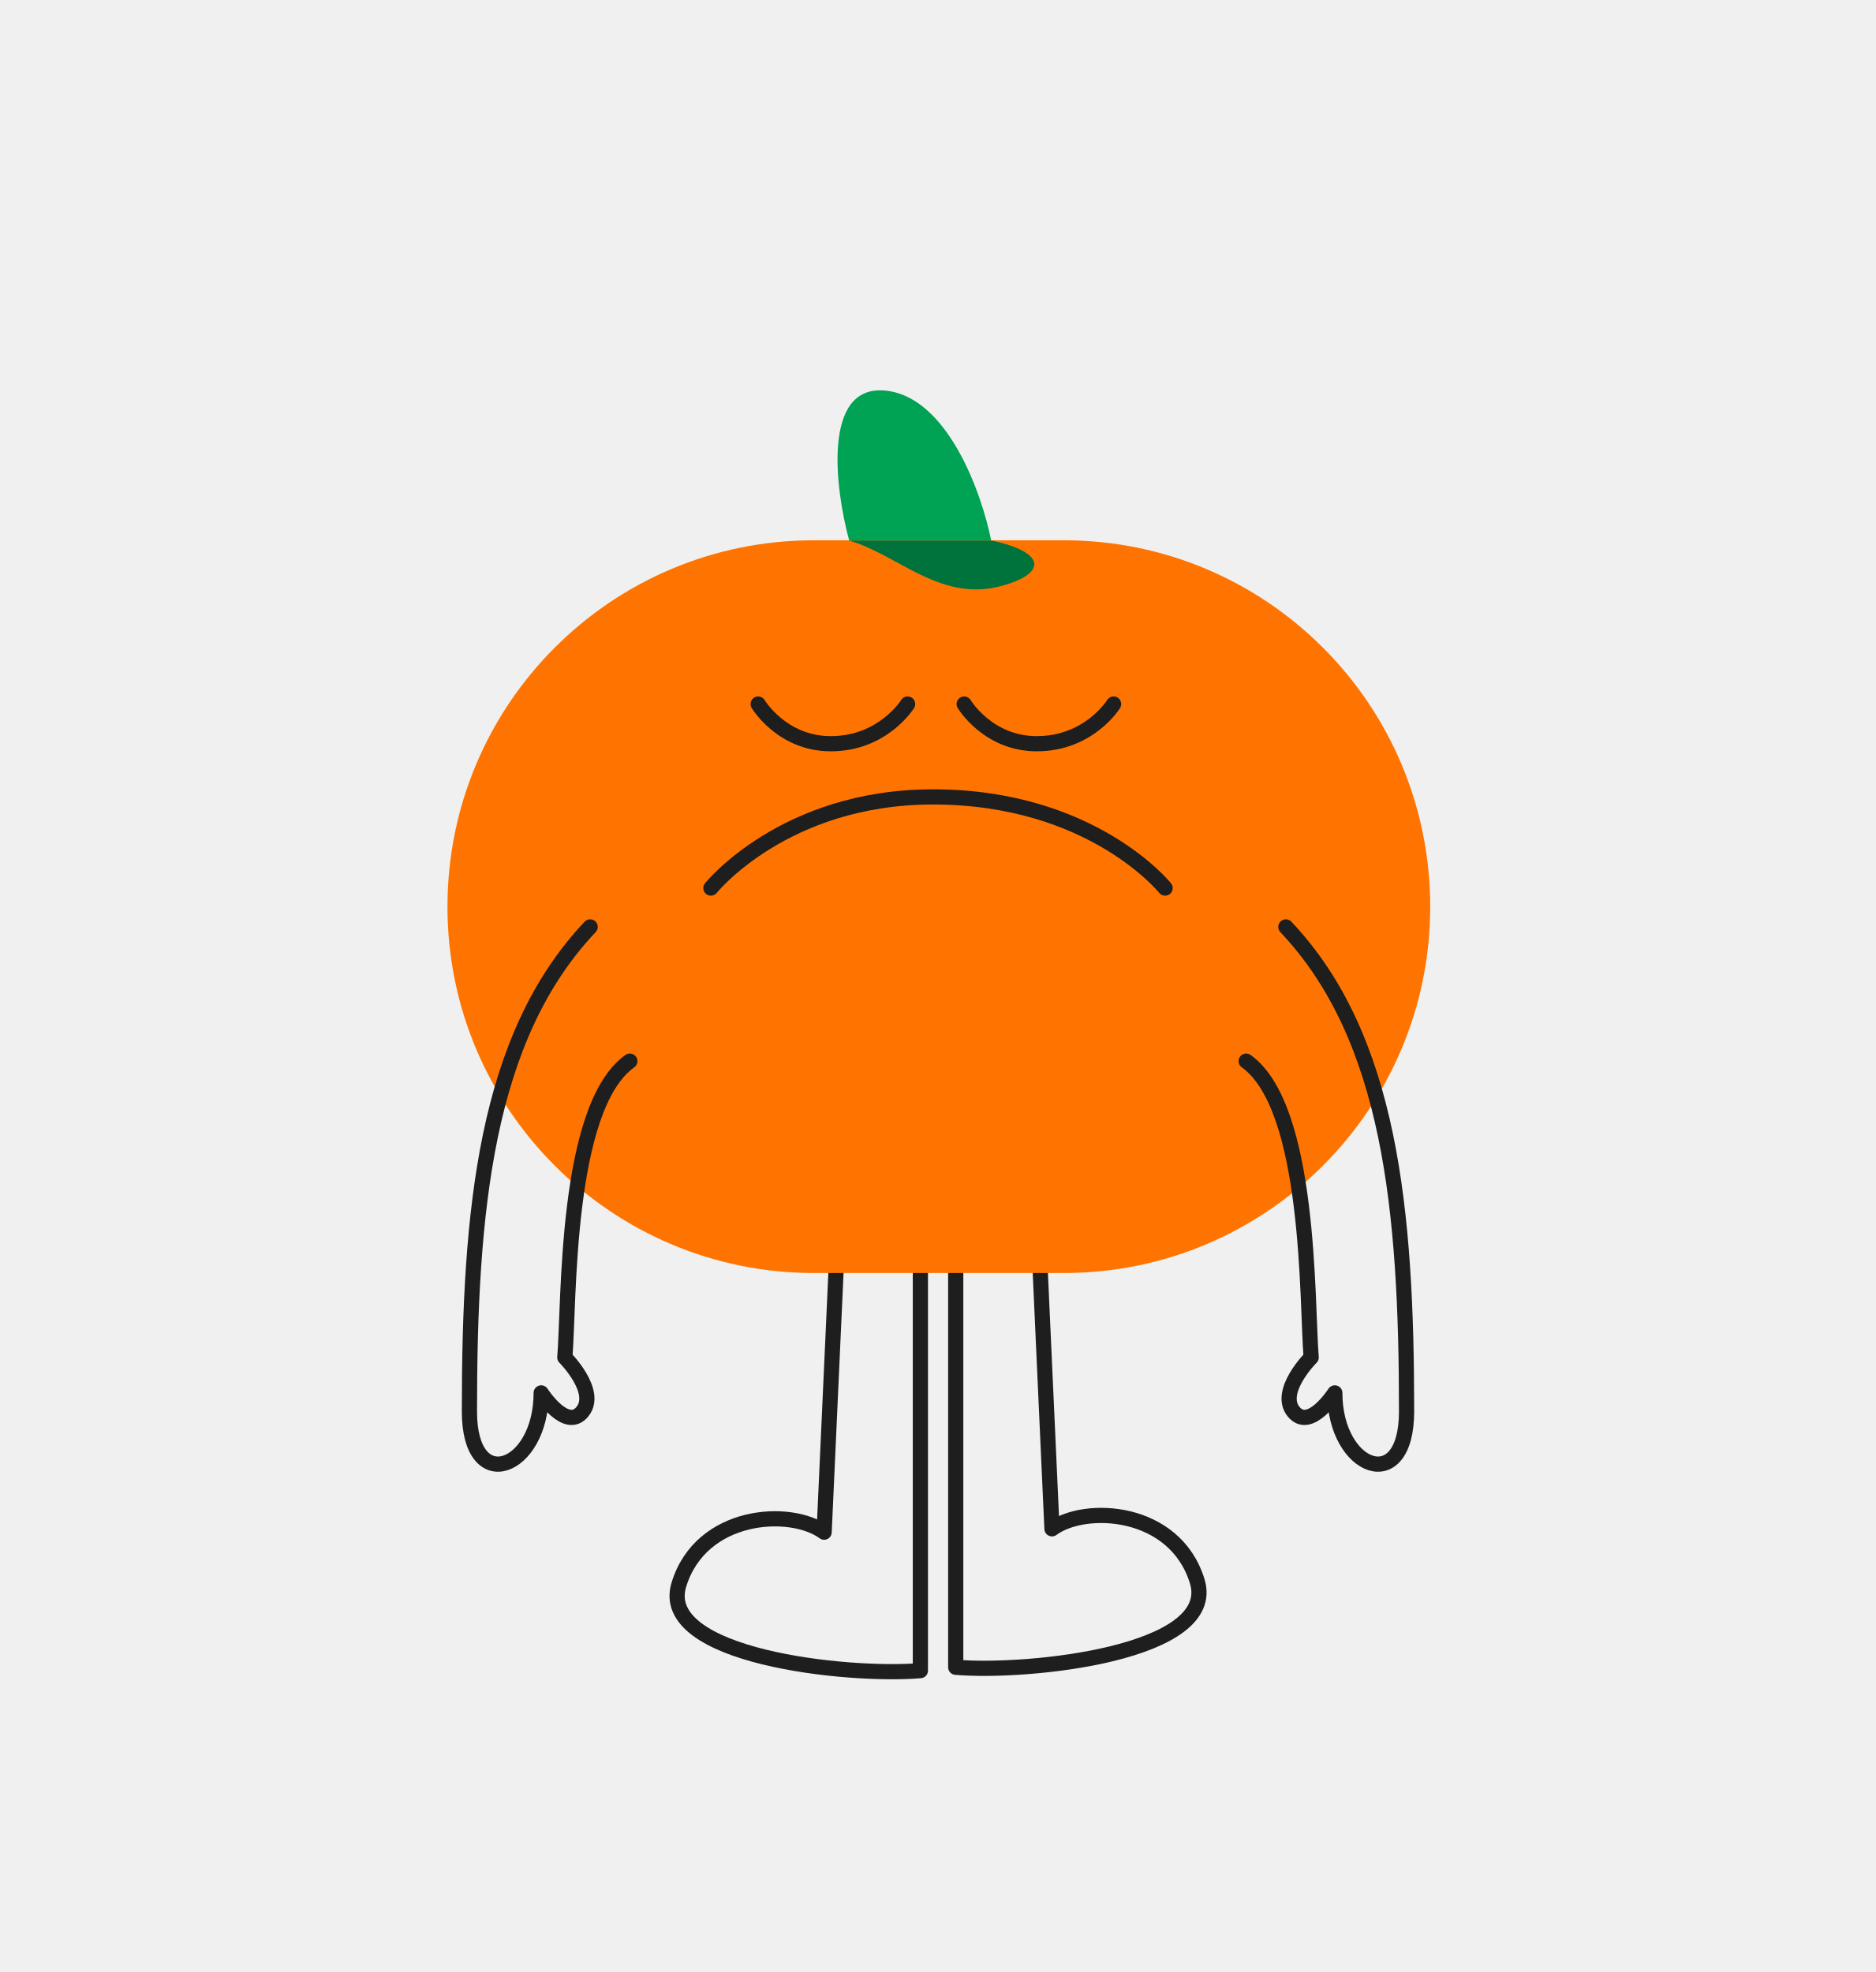
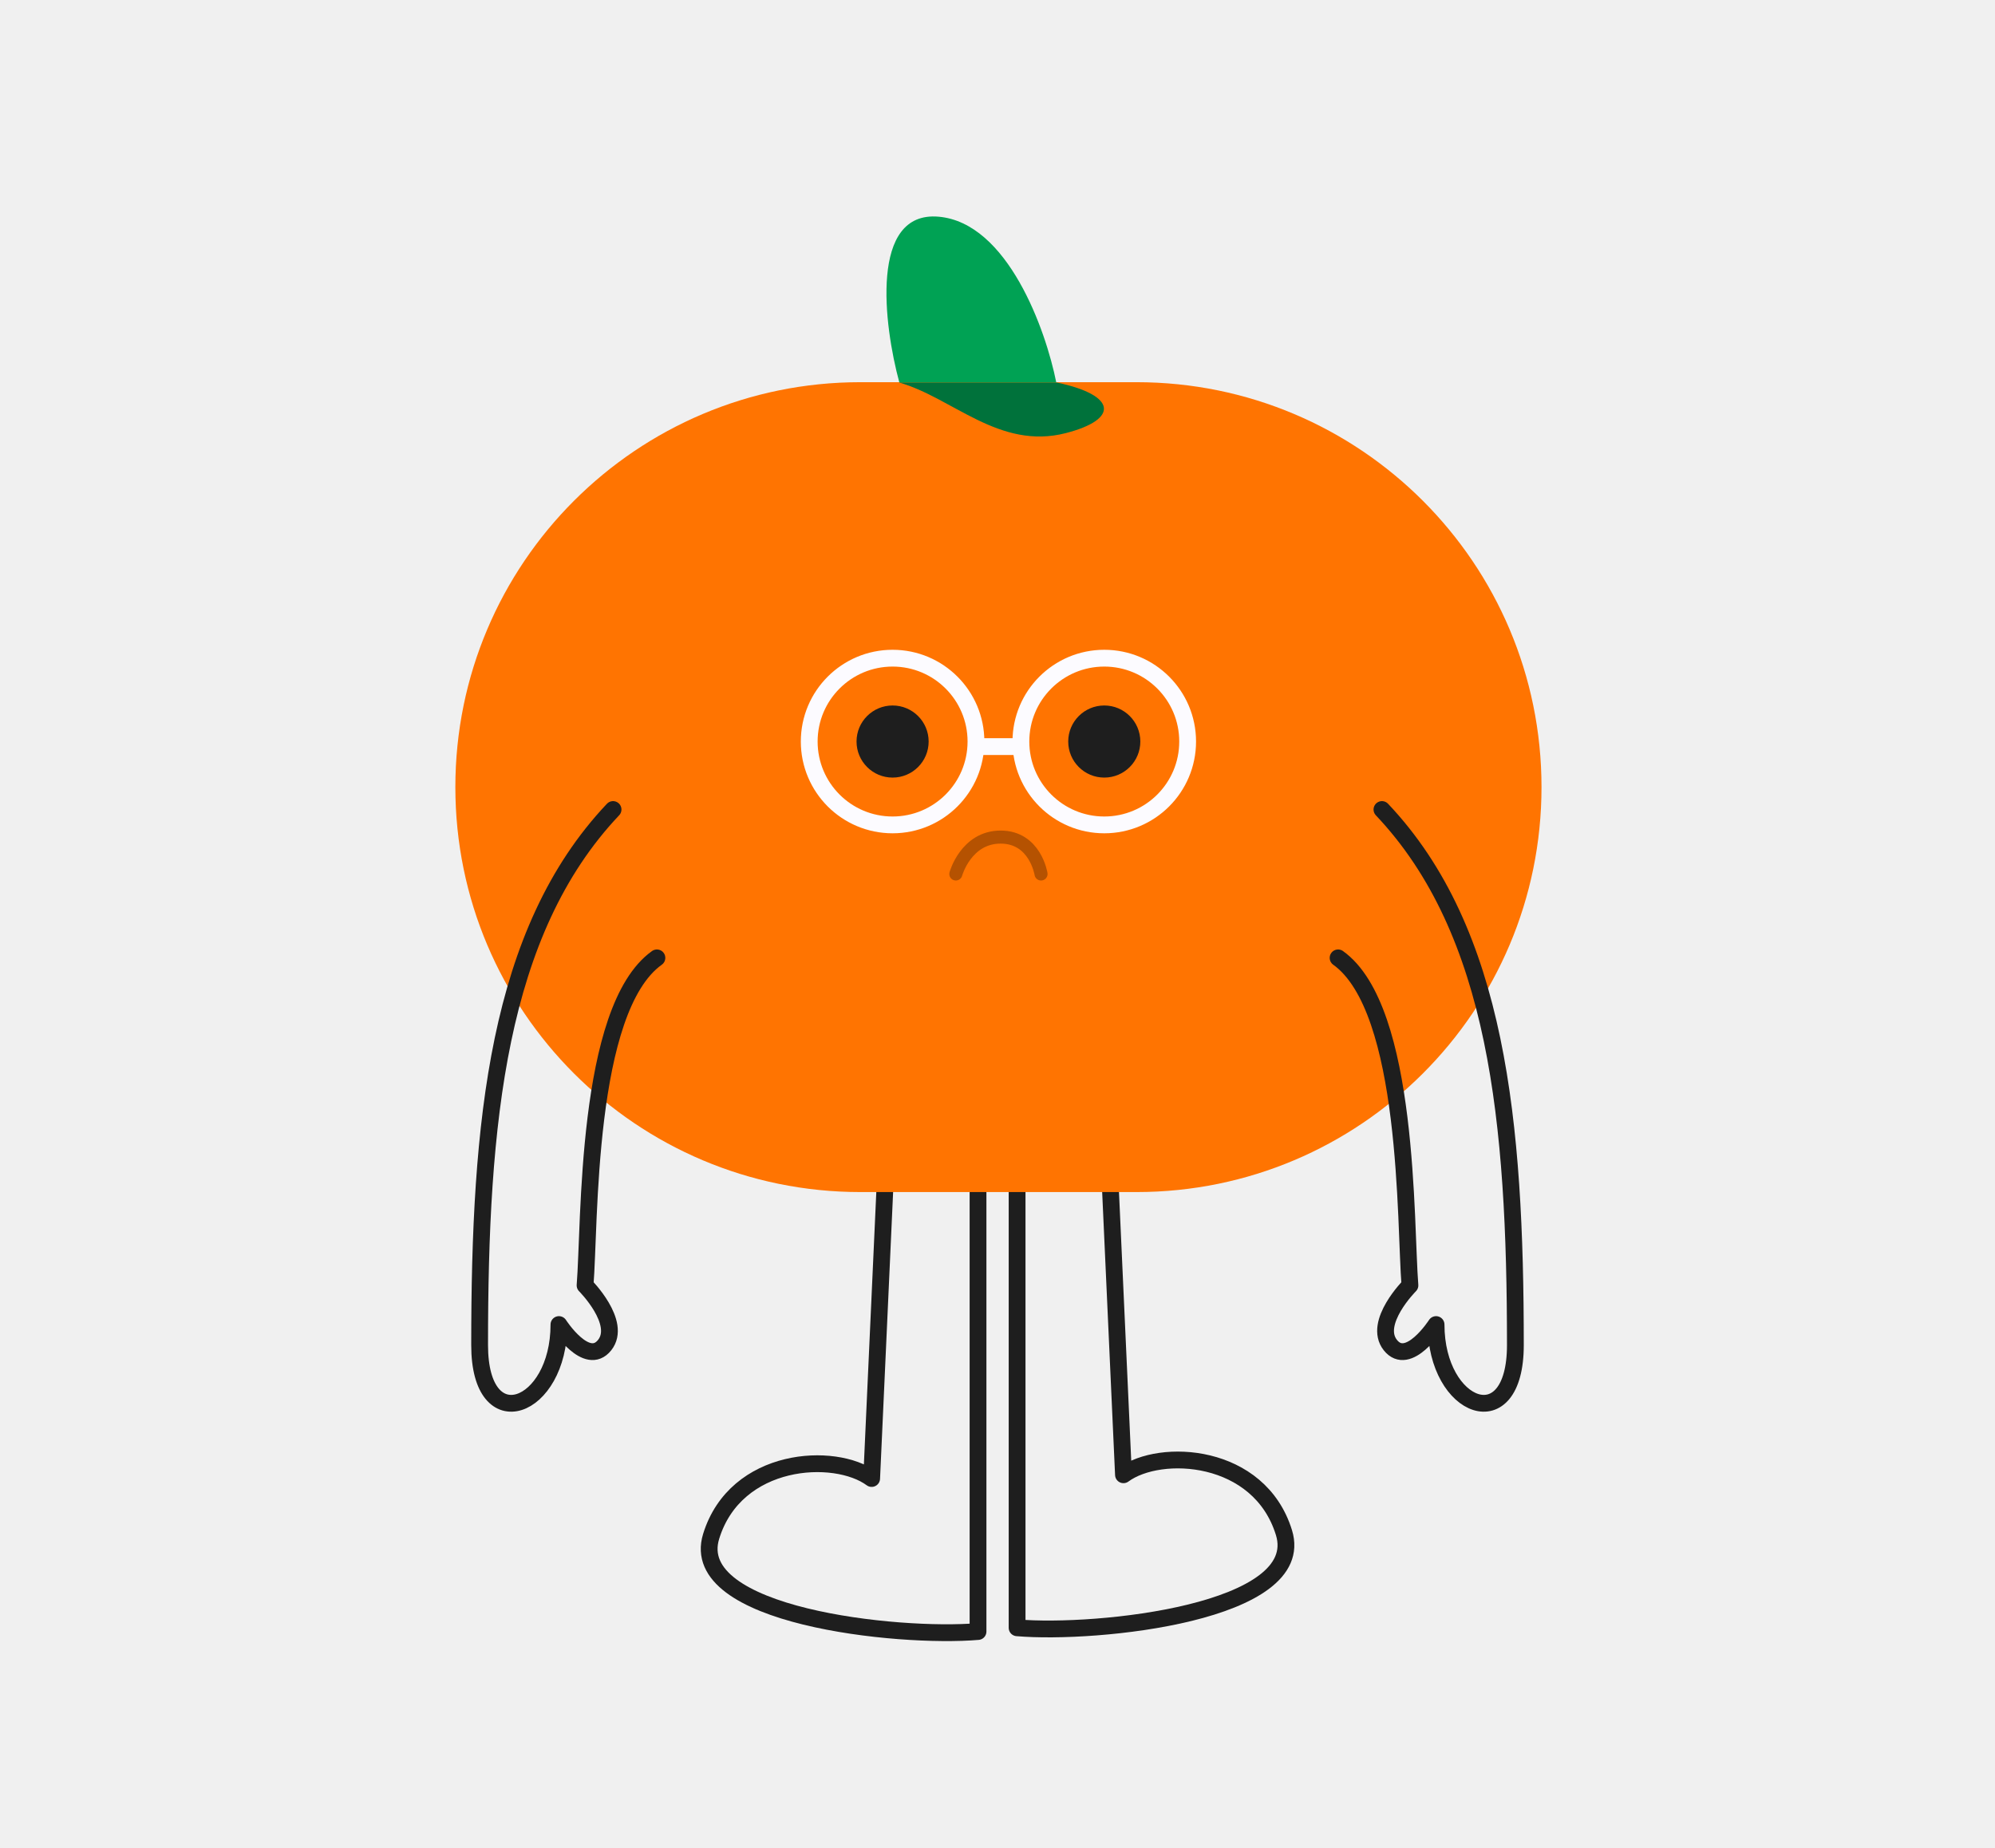
- <svg xmlns="http://www.w3.org/2000/svg" width="1111" height="1168" viewBox="0 0 1111 1168" fill="none">
-   <g clip-path="url(#clip0_674_168)">
-     <path d="M615.999 752L622.999 905.5C642.666 891 695.799 893.7 708.999 936.5C722.199 979.3 608.999 991.167 565.999 987.5V752" stroke="#1E1E1E" stroke-width="9" stroke-linecap="round" stroke-linejoin="round" />
-     <path d="M495.064 754L488.063 907.5C468.397 893 415.264 895.7 402.064 938.5C388.864 981.3 502.064 993.167 545.064 989.5V754" stroke="#1E1E1E" stroke-width="9" stroke-linecap="round" stroke-linejoin="round" />
-     <rect x="265" y="320" width="582" height="434" rx="217" fill="#FF7401" />
-     <path d="M523.933 231.311C486.934 228.079 494.502 289.215 502.911 320.188H587C581.394 291.909 560.933 234.543 523.933 231.311Z" fill="#00A254" />
-     <path d="M592.102 347.285C620.488 339.961 619.635 327.062 587.469 320.21L502.892 320.21C531.325 328.248 556.443 356.485 592.102 347.285Z" fill="#00723B" />
-     <path d="M421 526C421 526 464.353 472 552.5 472C646.752 472 690 526 690 526" stroke="#1E1E1E" stroke-width="9" stroke-linecap="round" stroke-linejoin="round" />
-     <path d="M449 417C449 417 463 440.5 492 440.5C523.008 440.5 537.5 417 537.5 417" stroke="#1E1E1E" stroke-width="9" stroke-linecap="round" stroke-linejoin="round" />
-     <path d="M571 417C571 417 585 440.5 614 440.5C645.008 440.5 659.5 417 659.5 417" stroke="#1E1E1E" stroke-width="9" stroke-linecap="round" stroke-linejoin="round" />
-     <path d="M349.5 549C287.499 614.5 278.002 716.875 278 836C277.999 886.5 320.501 870.5 320.501 825C320.501 825 335.386 848.144 345 836C354.5 824 334.501 804 334.501 804C337.167 771.5 334.501 656 373 628.5" stroke="#1E1E1E" stroke-width="9" stroke-linecap="round" stroke-linejoin="round" />
-     <path d="M761.5 549C823.501 614.5 832.998 716.875 833 836C833.001 886.5 790.499 870.5 790.499 825C790.499 825 775.614 848.144 766 836C756.5 824 776.499 804 776.499 804C773.833 771.5 776.499 656 738 628.5" stroke="#1E1E1E" stroke-width="9" stroke-linecap="round" stroke-linejoin="round" />
+ <svg xmlns="http://www.w3.org/2000/svg" width="1069" height="990" viewBox="0 0 1069 990" fill="none">
+   <g clip-path="url(#clip0_709_337)">
+     <path d="M594.999 636.812L601.999 790.312C621.666 775.812 674.799 778.513 687.999 821.312C701.199 864.112 587.999 875.979 544.999 872.312V636.812" stroke="#1E1E1E" stroke-width="9" stroke-linecap="round" stroke-linejoin="round" />
+     <path d="M474.064 638.812L467.063 792.312C447.397 777.812 394.264 780.513 381.064 823.312C367.864 866.112 481.064 877.979 524.064 874.312V638.812" stroke="#1E1E1E" stroke-width="9" stroke-linecap="round" stroke-linejoin="round" />
+     <rect x="244" y="204.812" width="582" height="434" rx="217" fill="#FF7401" />
+     <path d="M502.933 116.123C465.934 112.891 473.502 174.028 481.911 205H566C560.394 176.721 539.933 119.355 502.933 116.123Z" fill="#00A254" />
+     <path d="M571.102 232.097C599.488 224.774 598.635 211.874 566.469 205.022L481.892 205.023C510.325 213.061 535.443 241.297 571.102 232.097Z" fill="#00723B" />
+     <path d="M328.5 433.812C266.499 499.312 257.002 601.687 257 720.812C256.999 771.312 299.501 755.312 299.501 709.812C299.501 709.812 314.386 732.956 324 720.812C333.5 708.812 313.501 688.812 313.501 688.812C316.167 656.312 313.501 540.812 352 513.312" stroke="#1E1E1E" stroke-width="9" stroke-linecap="round" stroke-linejoin="round" />
+     <path d="M740.5 433.812C802.501 499.312 811.998 601.687 812 720.812C812.001 771.312 769.499 755.312 769.499 709.812C769.499 709.812 754.614 732.956 745 720.812C735.5 708.812 755.499 688.812 755.499 688.812C752.833 656.312 755.499 540.812 717 513.312" stroke="#1E1E1E" stroke-width="9" stroke-linecap="round" stroke-linejoin="round" />
+     <path d="M512.173 468.352C512.173 468.352 517.619 448.586 536.176 448.586C554.734 448.586 557.826 468.352 557.826 468.352" stroke="#B55201" stroke-width="7" stroke-linecap="round" />
+     <circle cx="591.714" cy="397.381" r="19.32" fill="#1E1E1E" />
+     <circle cx="478.286" cy="397.381" r="19.32" fill="#1E1E1E" />
+     <circle cx="591.714" cy="397.381" r="44.673" stroke="#FCFBFF" stroke-width="9" stroke-linecap="round" stroke-linejoin="round" />
+     <circle cx="478.286" cy="397.381" r="44.673" stroke="#FCFBFF" stroke-width="9" stroke-linecap="round" stroke-linejoin="round" />
+     <path d="M527.077 400.091H545.743" stroke="#FCFBFF" stroke-width="9" stroke-linecap="round" stroke-linejoin="round" />
  </g>
  <defs>
-     <clipPath id="clip0_674_168">
-       <rect width="1111" height="1168" fill="white" />
+     <clipPath id="clip0_709_337">
+       <rect width="1069" height="990" fill="white" />
    </clipPath>
  </defs>
</svg>
